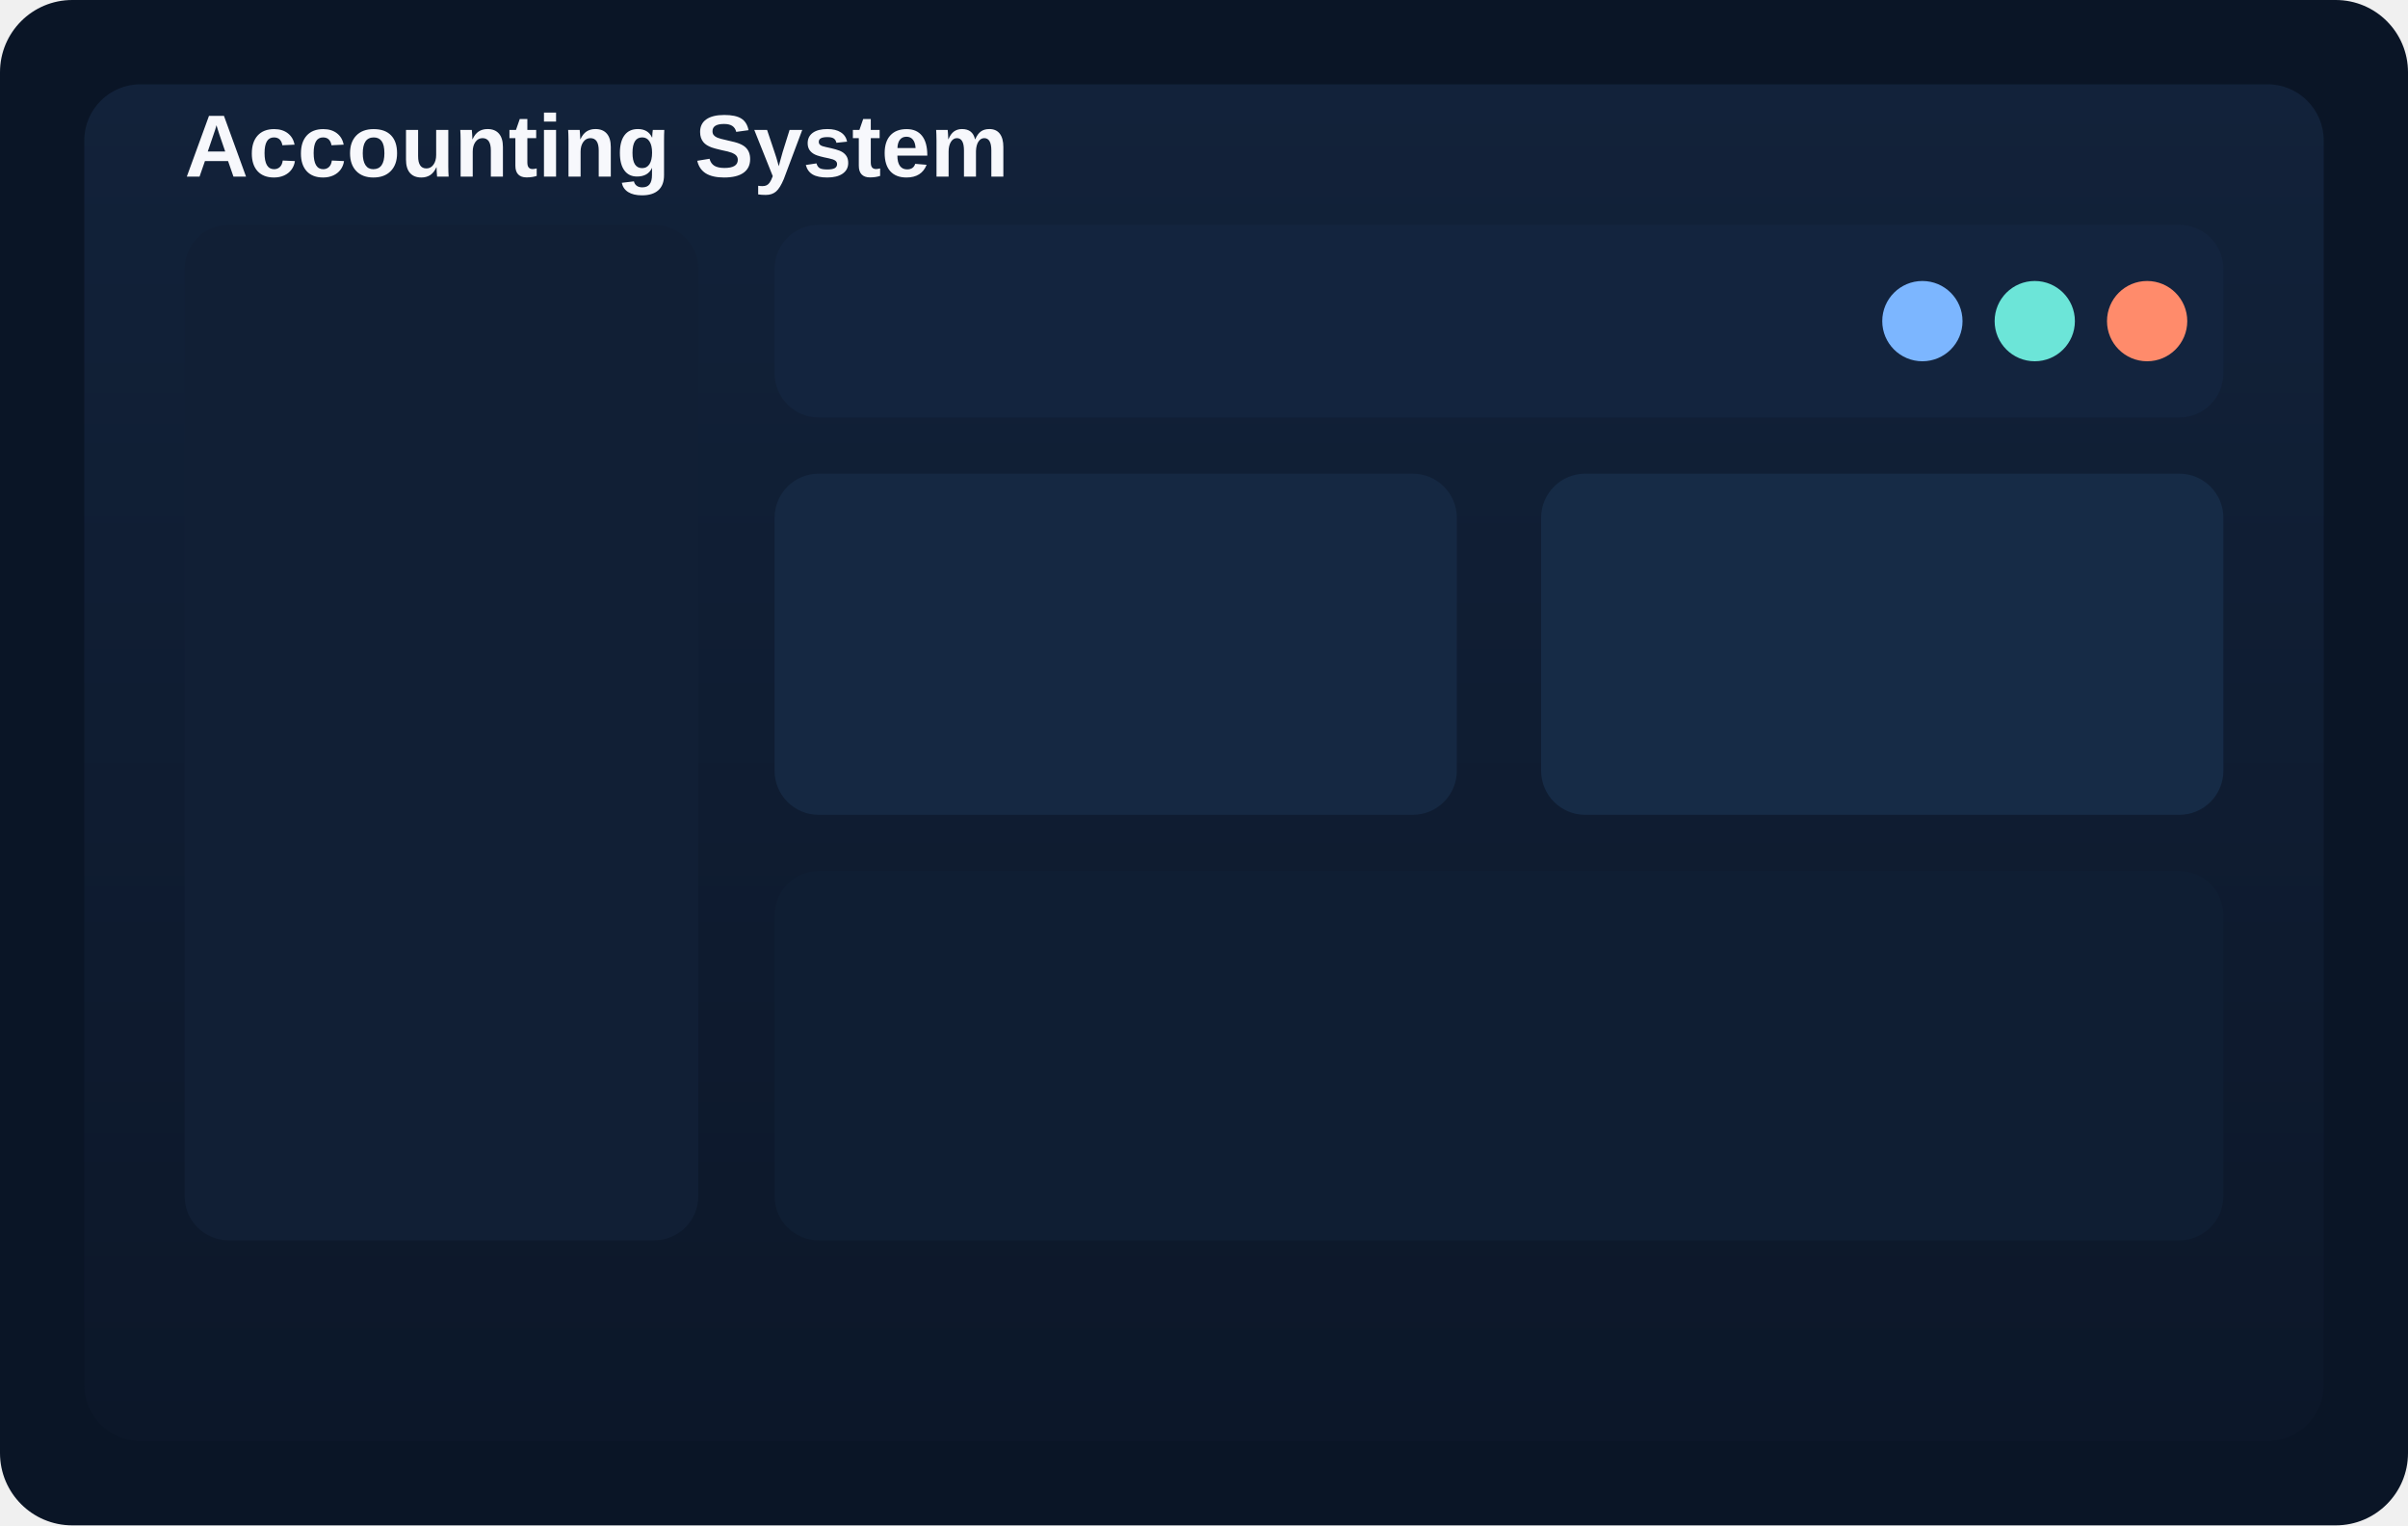
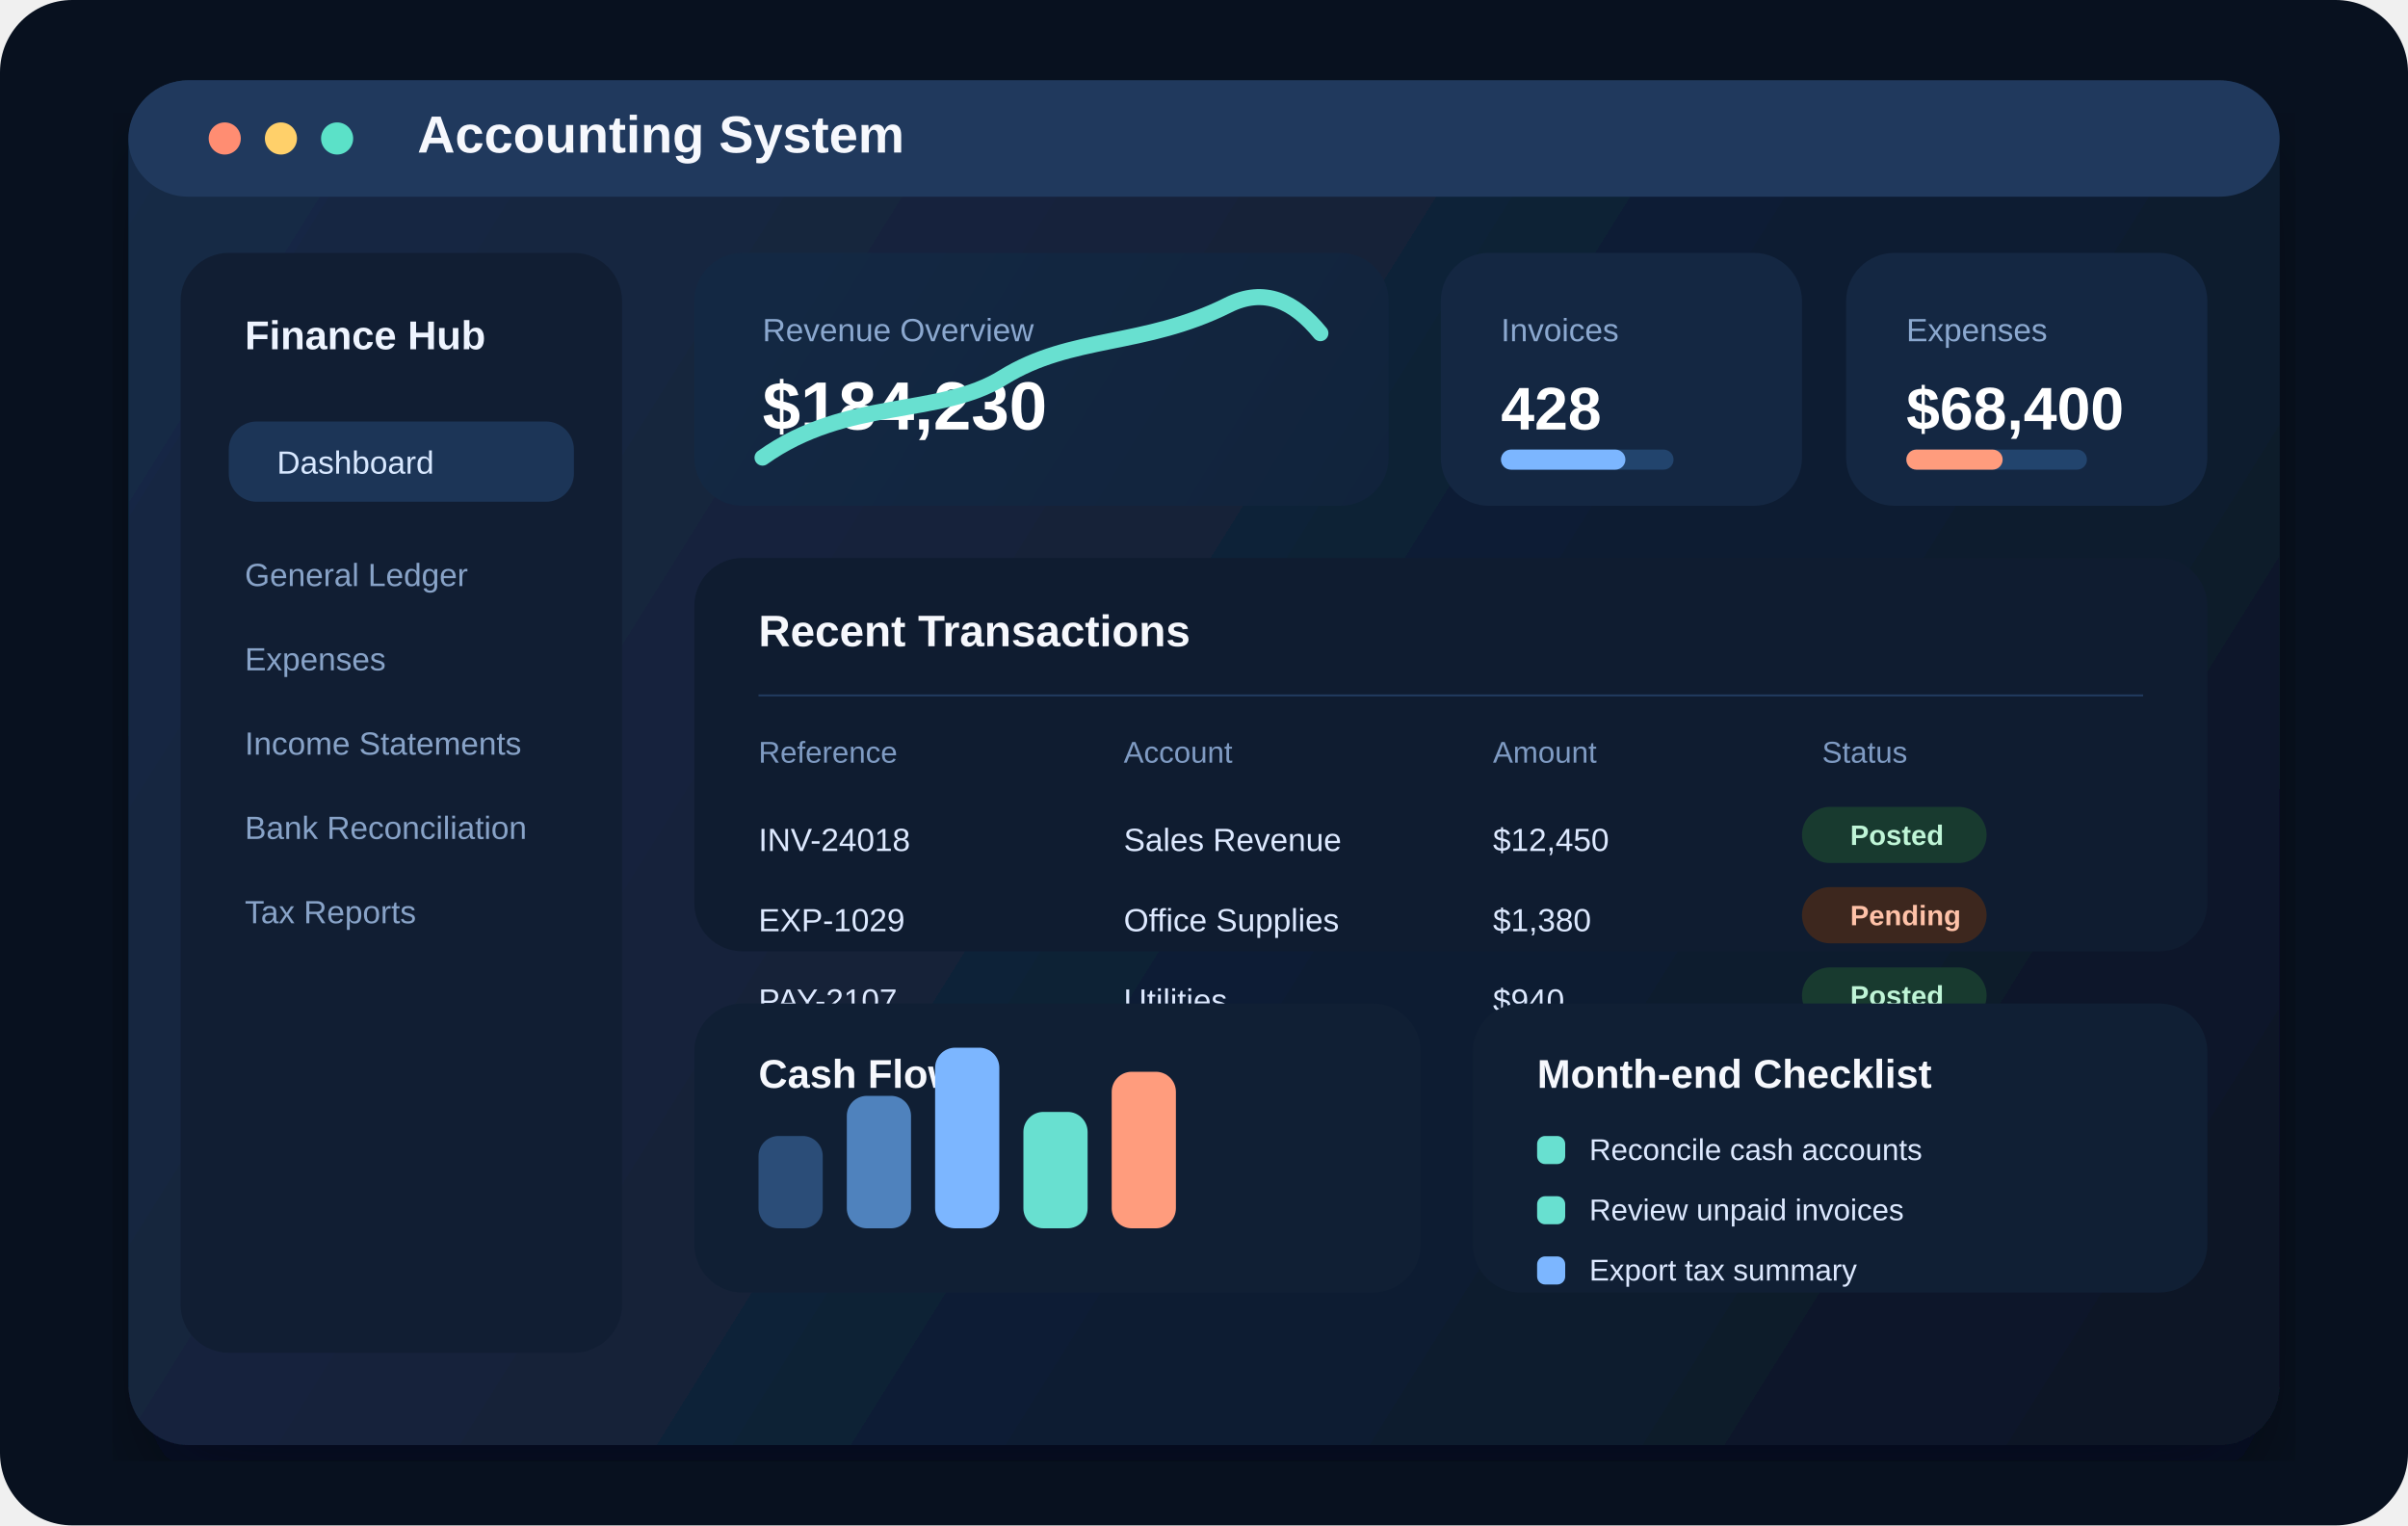
<svg xmlns="http://www.w3.org/2000/svg" width="1200" height="760" viewBox="0 0 1200 760" fill="none">
-   <rect width="1200" height="760" rx="36" fill="#0A1526" />
-   <rect x="42" y="42" width="1116" height="676" rx="28" fill="url(#a)" />
-   <rect x="92" y="112" width="256" height="506" rx="22" fill="#111F35" />
-   <rect x="386" y="112" width="722" height="96" rx="22" fill="#13243E" />
-   <rect x="386" y="236" width="340" height="170" rx="22" fill="#152842" />
-   <rect x="768" y="236" width="340" height="170" rx="22" fill="#162B46" />
-   <rect x="386" y="434" width="722" height="184" rx="22" fill="#0F1E33" />
-   <text x="92" y="88" fill="#F7F8FC" font-family="Arial, sans-serif" font-size="44" font-weight="700">Accounting System</text>
-   <circle cx="1070" cy="160" r="20" fill="#FF8B6B" />
-   <circle cx="1014" cy="160" r="20" fill="#6CE5D8" />
-   <circle cx="958" cy="160" r="20" fill="#7CB6FF" />
  <defs>
-     <linearGradient id="a" x1="600" y1="42" x2="600" y2="718" gradientUnits="userSpaceOnUse">
-       <stop stop-color="#12223A" />
-       <stop offset="1" stop-color="#0C1729" />
+     <linearGradient id="bg" x1="78" y1="54" x2="1122" y2="706" gradientUnits="userSpaceOnUse">
+       <stop stop-color="#172A46" />
+       <stop offset="1" stop-color="#0B1626" />
    </linearGradient>
+     <linearGradient id="card" x1="352" y1="196" x2="1084" y2="650" gradientUnits="userSpaceOnUse">
+       <stop stop-color="#132843" />
+       <stop offset="1" stop-color="#0E1B2F" />
+     </linearGradient>
+     <filter id="shadow" x="56" y="32" width="1088" height="696" filterUnits="userSpaceOnUse" color-interpolation-filters="sRGB">
+       <feDropShadow dx="0" dy="24" stdDeviation="28" flood-color="#020814" flood-opacity="0.42" />
+     </filter>
  </defs>
+   <rect width="1200" height="760" rx="36" fill="#08111F" />
+   <g filter="url(#shadow)">
+     <rect x="64" y="40" width="1072" height="680" rx="30" fill="url(#bg)" />
+   </g>
+   <rect x="64" y="40" width="1072" height="58" rx="30" fill="#20395D" />
+   <circle cx="112" cy="69" r="8" fill="#FF8D72" />
+   <circle cx="140" cy="69" r="8" fill="#FFD06A" />
+   <circle cx="168" cy="69" r="8" fill="#5BE1C8" />
+   <text x="208" y="76" fill="#F6F8FD" font-family="Arial, sans-serif" font-size="26" font-weight="700">Accounting System</text>
+   <rect x="90" y="126" width="220" height="548" rx="24" fill="#111E33" />
+   <text x="122" y="174" fill="#EEF4FF" font-family="Arial, sans-serif" font-size="20" font-weight="700">Finance Hub</text>
+   <rect x="114" y="210" width="172" height="40" rx="14" fill="#1C3557" />
+   <text x="138" y="236" fill="#D8E8FF" font-family="Arial, sans-serif" font-size="16">Dashboard</text>
+   <text x="122" y="292" fill="#88A3C8" font-family="Arial, sans-serif" font-size="16">General Ledger</text>
+   <text x="122" y="334" fill="#88A3C8" font-family="Arial, sans-serif" font-size="16">Expenses</text>
+   <text x="122" y="376" fill="#88A3C8" font-family="Arial, sans-serif" font-size="16">Income Statements</text>
+   <text x="122" y="418" fill="#88A3C8" font-family="Arial, sans-serif" font-size="16">Bank Reconciliation</text>
+   <text x="122" y="460" fill="#88A3C8" font-family="Arial, sans-serif" font-size="16">Tax Reports</text>
+   <rect x="346" y="126" width="346" height="126" rx="24" fill="url(#card)" />
+   <rect x="718" y="126" width="180" height="126" rx="24" fill="#142742" />
+   <rect x="920" y="126" width="180" height="126" rx="24" fill="#142742" />
+   <text x="380" y="170" fill="#8BA8CF" font-family="Arial, sans-serif" font-size="16">Revenue Overview</text>
+   <text x="380" y="214" fill="#FFFFFF" font-family="Arial, sans-serif" font-size="34" font-weight="700">$184,230</text>
+   <path d="M380 228C422 198 468 208 500 188C534 167 570 173 612 152C630 143 645 150 658 166" stroke="#68E0D0" stroke-width="8" stroke-linecap="round" />
+   <text x="748" y="170" fill="#8BA8CF" font-family="Arial, sans-serif" font-size="16">Invoices</text>
+   <text x="748" y="214" fill="#FFFFFF" font-family="Arial, sans-serif" font-size="30" font-weight="700">428</text>
+   <rect x="748" y="224" width="86" height="10" rx="5" fill="#22446D" />
+   <rect x="748" y="224" width="62" height="10" rx="5" fill="#7CB6FF" />
+   <text x="950" y="170" fill="#8BA8CF" font-family="Arial, sans-serif" font-size="16">Expenses</text>
+   <text x="950" y="214" fill="#FFFFFF" font-family="Arial, sans-serif" font-size="30" font-weight="700">$68,400</text>
+   <rect x="950" y="224" width="90" height="10" rx="5" fill="#22446D" />
+   <rect x="950" y="224" width="48" height="10" rx="5" fill="#FF9C7D" />
+   <rect x="346" y="278" width="754" height="196" rx="24" fill="#0F1C30" />
+   <text x="378" y="322" fill="#F6F8FD" font-family="Arial, sans-serif" font-size="22" font-weight="700">Recent Transactions</text>
+   <rect x="378" y="346" width="690" height="1" fill="#213A5D" />
+   <text x="378" y="380" fill="#7F9BC3" font-family="Arial, sans-serif" font-size="15">Reference</text>
+   <text x="560" y="380" fill="#7F9BC3" font-family="Arial, sans-serif" font-size="15">Account</text>
+   <text x="744" y="380" fill="#7F9BC3" font-family="Arial, sans-serif" font-size="15">Amount</text>
+   <text x="908" y="380" fill="#7F9BC3" font-family="Arial, sans-serif" font-size="15">Status</text>
+   <g fill="#DDE9FF" font-family="Arial, sans-serif" font-size="16">
+     <text x="378" y="424">INV-24018</text>
+     <text x="560" y="424">Sales Revenue</text>
+     <text x="744" y="424">$12,450</text>
+     <text x="378" y="464">EXP-1029</text>
+     <text x="560" y="464">Office Supplies</text>
+     <text x="744" y="464">$1,380</text>
+     <text x="378" y="504">PAY-2107</text>
+     <text x="560" y="504">Utilities</text>
+     <text x="744" y="504">$940</text>
+   </g>
+   <rect x="898" y="402" width="92" height="28" rx="14" fill="#183A2F" />
+   <rect x="898" y="442" width="92" height="28" rx="14" fill="#3D271E" />
+   <rect x="898" y="482" width="92" height="28" rx="14" fill="#183A2F" />
+   <g fill="#BFF5D7" font-family="Arial, sans-serif" font-size="14" font-weight="700">
+     <text x="922" y="421">Posted</text>
+     <text x="922" y="501">Posted</text>
+   </g>
+   <text x="922" y="461" fill="#FFC2A8" font-family="Arial, sans-serif" font-size="14" font-weight="700">Pending</text>
+   <rect x="346" y="500" width="362" height="144" rx="24" fill="#101F34" />
+   <rect x="734" y="500" width="366" height="144" rx="24" fill="#101F34" />
+   <text x="378" y="542" fill="#F6F8FD" font-family="Arial, sans-serif" font-size="20" font-weight="700">Cash Flow</text>
+   <rect x="378" y="566" width="32" height="46" rx="10" fill="#2B4D78" />
+   <rect x="422" y="546" width="32" height="66" rx="10" fill="#4F82BD" />
+   <rect x="466" y="522" width="32" height="90" rx="10" fill="#7CB6FF" />
+   <rect x="510" y="554" width="32" height="58" rx="10" fill="#68E0D0" />
+   <rect x="554" y="534" width="32" height="78" rx="10" fill="#FF9C7D" />
+   <text x="766" y="542" fill="#F6F8FD" font-family="Arial, sans-serif" font-size="20" font-weight="700">Month-end Checklist</text>
+   <rect x="766" y="566" width="14" height="14" rx="4" fill="#68E0D0" />
+   <rect x="766" y="596" width="14" height="14" rx="4" fill="#68E0D0" />
+   <rect x="766" y="626" width="14" height="14" rx="4" fill="#7CB6FF" />
+   <g fill="#DDE9FF" font-family="Arial, sans-serif" font-size="15">
+     <text x="792" y="578">Reconcile cash accounts</text>
+     <text x="792" y="608">Review unpaid invoices</text>
+     <text x="792" y="638">Export tax summary</text>
+   </g>
</svg>
